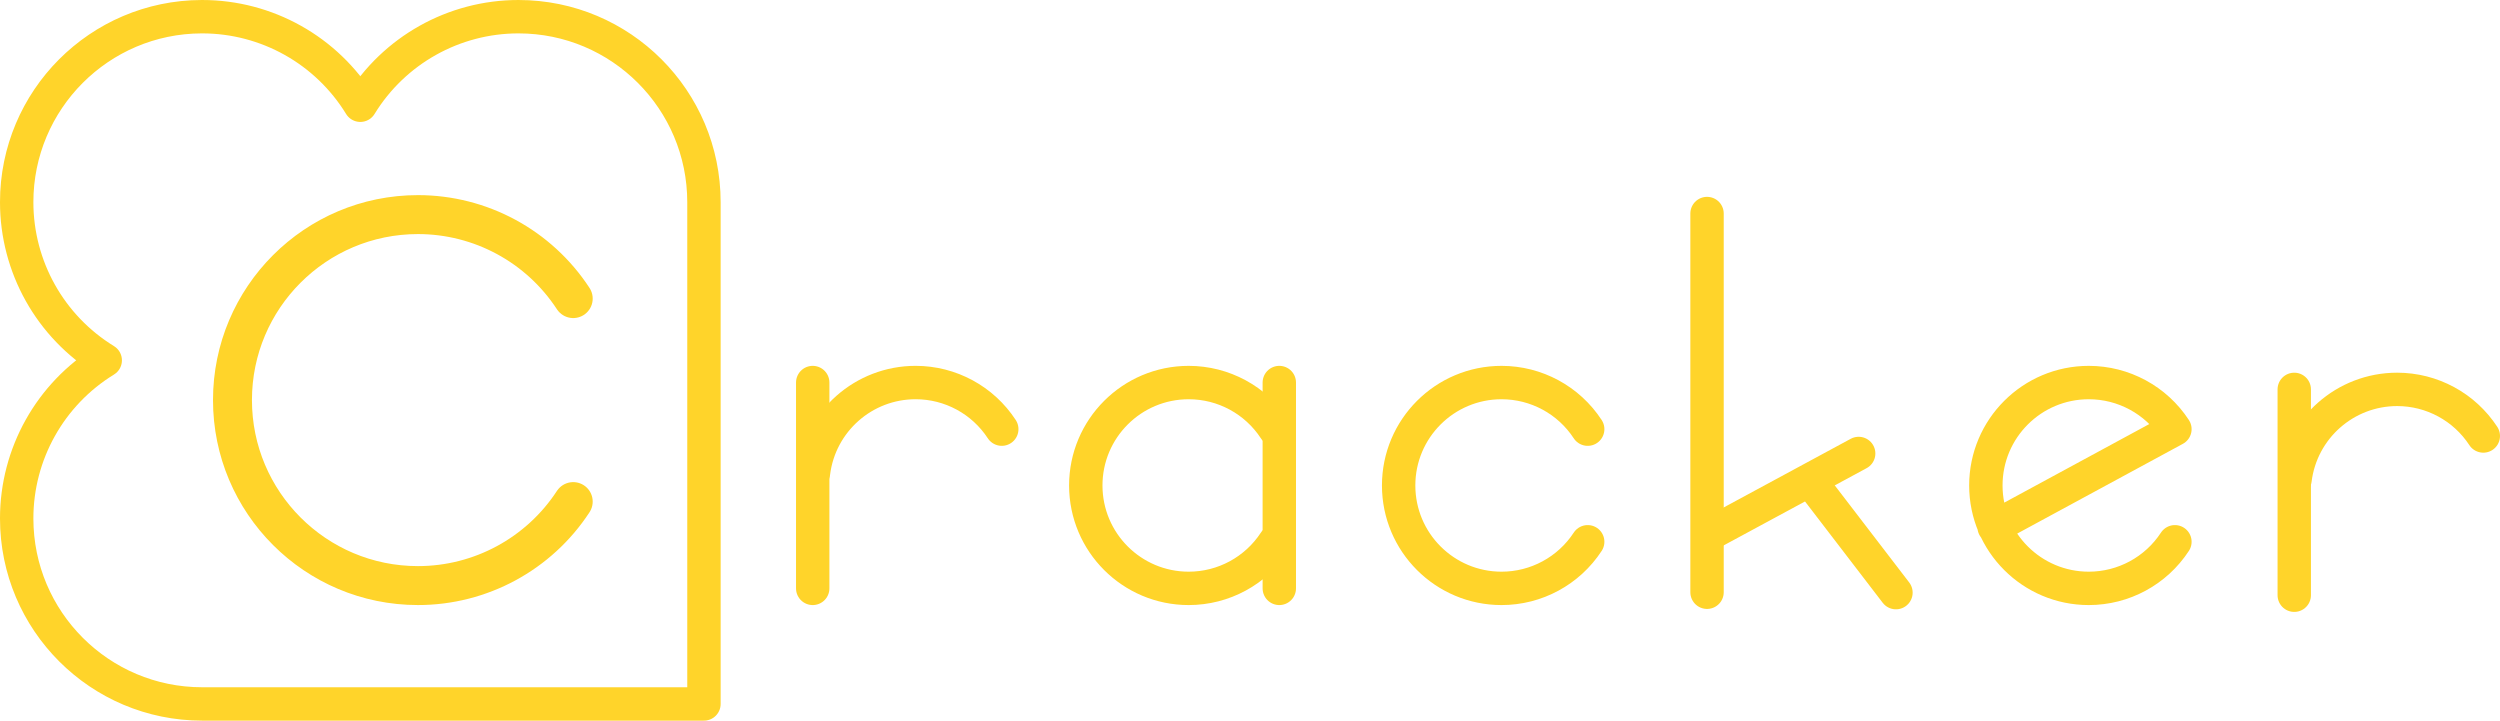
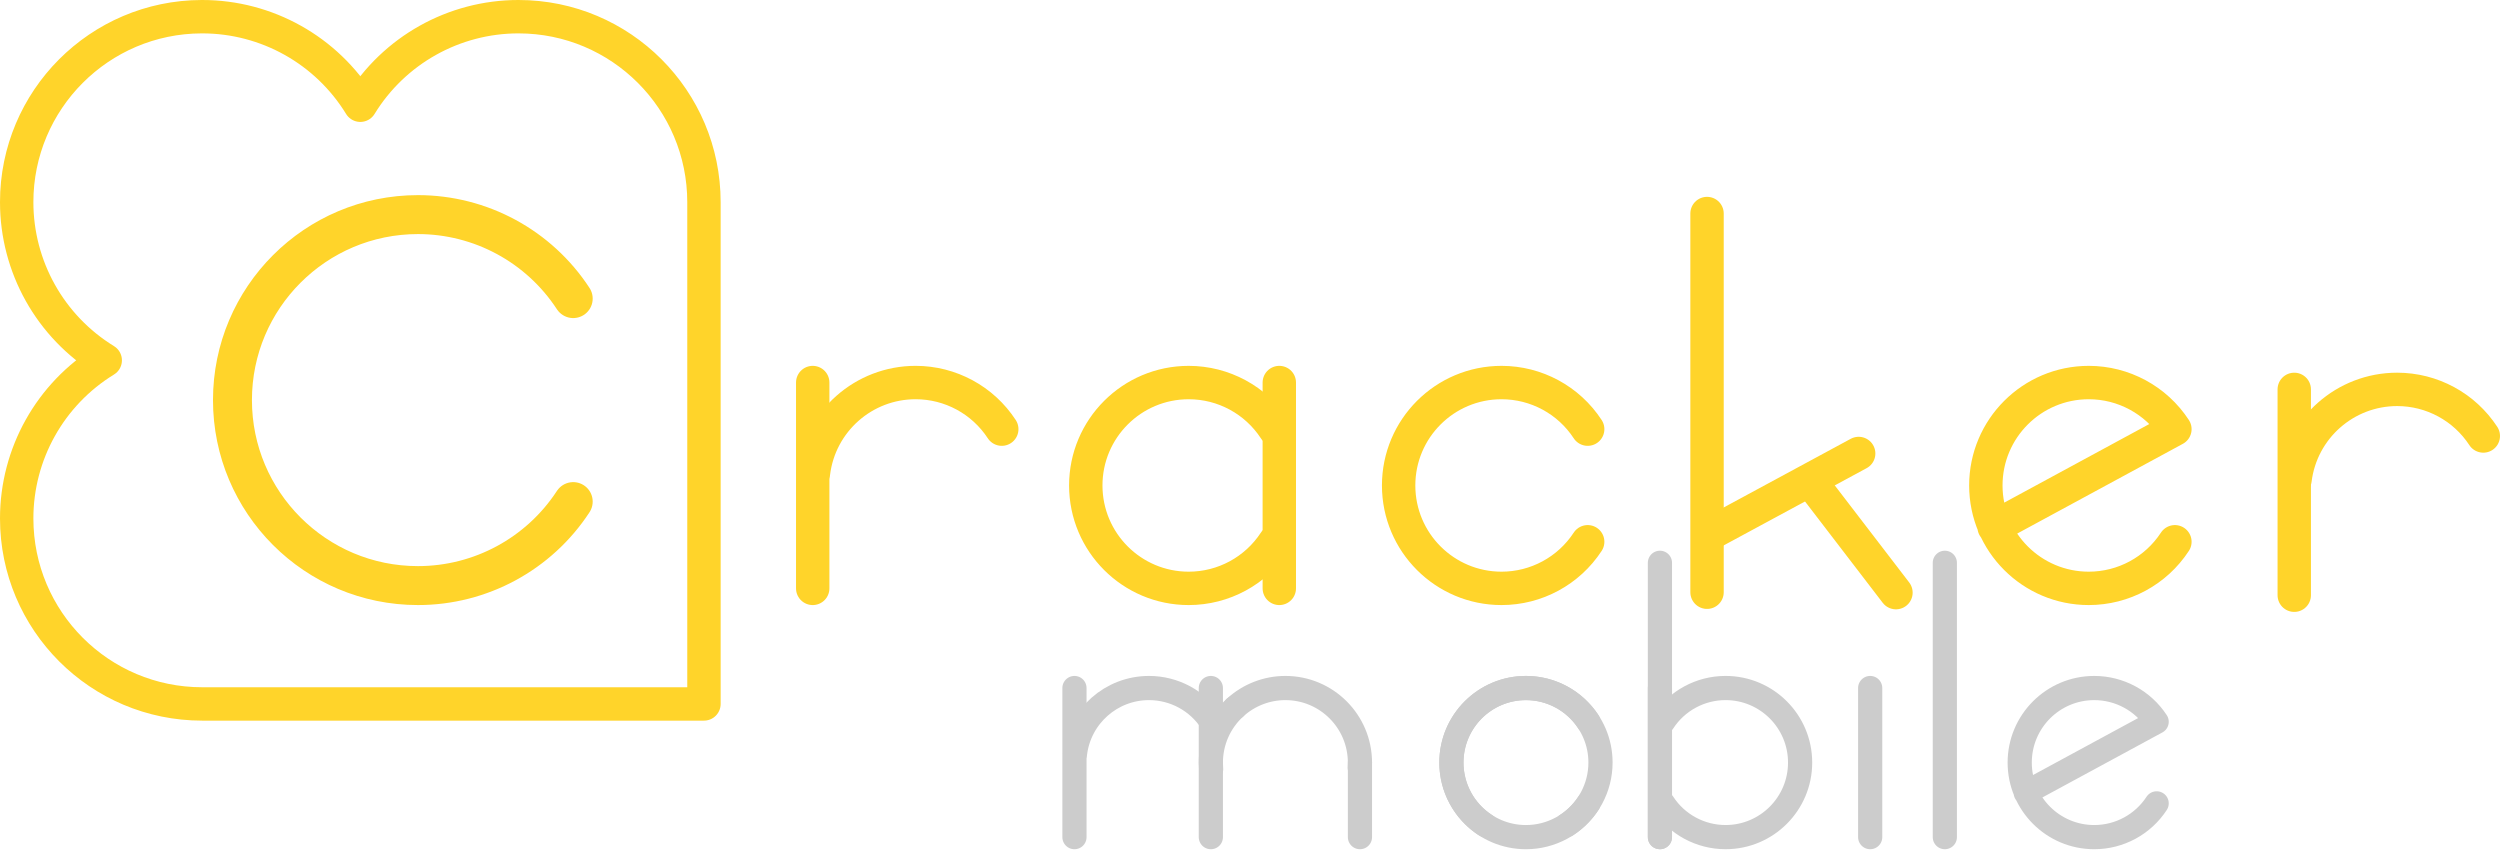
- <svg xmlns="http://www.w3.org/2000/svg" id="svg8" version="1.1" viewBox="0 0 224.658 64.759" height="64.759mm" width="224.658mm">
+ <svg xmlns="http://www.w3.org/2000/svg" width="224.658mm" height="76.314mm" viewBox="0 0 224.658 76.314" version="1.1" id="svg8">
  <defs id="defs2" />
-   <g transform="translate(-168.9032,-138.3322)" id="layer1">
-     <g transform="translate(178.6608,125.1085)" id="g943">
-       <path d="m 8.364,14.724 a 16.669,16.669 0 0 0 -16.622,16.669 16.669,16.669 0 0 0 7.957,14.211 16.669,16.669 0 0 0 -7.957,14.21 16.669,16.669 0 0 0 16.669,16.669 h 0.048 45.043 V 31.392 A 16.669,16.669 0 0 0 36.833,14.724 16.669,16.669 0 0 0 22.622,22.681 16.669,16.669 0 0 0 8.411,14.724 a 16.669,16.669 0 0 0 -0.047,0 z" style="fill:none;stroke:#ffd42a;stroke-width:3;stroke-linecap:round;stroke-linejoin:round;stroke-miterlimit:4;stroke-dasharray:none;stroke-opacity:1" id="rect898-8-2-2-5-5" />
-       <path d="m 41.754,58.298 a 16.669,16.669 0 0 1 -13.952,7.548 16.669,16.669 0 0 1 -16.669,-16.669 16.669,16.669 0 0 1 16.669,-16.669 16.669,16.669 0 0 1 13.952,7.548" style="fill:none;stroke:#ffd42a;stroke-width:3.5;stroke-linecap:round;stroke-linejoin:round;stroke-miterlimit:4;stroke-dasharray:none;stroke-opacity:1" id="path948" />
-       <path id="path948-1" style="fill:none;stroke:#ffd42a;stroke-width:3;stroke-linecap:round;stroke-linejoin:round;stroke-miterlimit:4;stroke-dasharray:none;stroke-opacity:1" d="m 132.918,61.909 a 9.248,9.248 0 0 1 -7.741,4.188 9.248,9.248 0 0 1 -9.248,-9.248 9.248,9.248 0 0 1 9.248,-9.248 9.248,9.248 0 0 1 7.741,4.188" />
-       <path d="m 185.687,61.909 a 9.248,9.248 0 0 1 -7.741,4.188 9.248,9.248 0 0 1 -9.248,-9.248 9.248,9.248 0 0 1 9.248,-9.248 9.248,9.248 0 0 1 7.741,4.188 l -16.246,8.802" style="fill:none;stroke:#ffd42a;stroke-width:3;stroke-linecap:round;stroke-linejoin:round;stroke-miterlimit:4;stroke-dasharray:none;stroke-opacity:1" id="path948-1-8" />
-       <g transform="translate(-3.895622,-94.5451)" id="g1053">
-         <path id="path948-1-88" style="fill:none;stroke:#ffd42a;stroke-width:3;stroke-linecap:round;stroke-linejoin:round;stroke-miterlimit:4;stroke-dasharray:none;stroke-opacity:1" d="m 108.699,156.454 a 9.248,9.248 0 0 1 -7.741,4.188 9.248,9.248 0 0 1 -9.248,-9.248 9.248,9.248 0 0 1 9.248,-9.248 9.248,9.248 0 0 1 7.741,4.188" />
-         <path style="fill:none;stroke:#ffd42a;stroke-width:3;stroke-linecap:round;stroke-linejoin:miter;stroke-miterlimit:4;stroke-dasharray:none;stroke-opacity:1" d="m 109.1,142.145 v 18.497" id="path996" />
+   <g id="layer1" transform="translate(-168.9032,-138.3322)">
+     <path d="m 187.025,139.832 a 16.669,16.669 0 0 0 -16.622,16.669 16.669,16.669 0 0 0 7.957,14.211 16.669,16.669 0 0 0 -7.957,14.21 16.669,16.669 0 0 0 16.669,16.669 h 0.048 45.043 v -45.09 a 16.669,16.669 0 0 0 -16.669,-16.669 16.669,16.669 0 0 0 -14.211,7.957 16.669,16.669 0 0 0 -14.21,-7.957 16.669,16.669 0 0 0 -0.047,0 z" style="fill:none;stroke:#ffd42a;stroke-width:3;stroke-linecap:round;stroke-linejoin:round;stroke-miterlimit:4;stroke-dasharray:none;stroke-opacity:1" id="rect898-8-2-2-5-5" />
+     <path d="m 220.414,183.407 a 16.669,16.669 0 0 1 -13.952,7.548 16.669,16.669 0 0 1 -16.669,-16.669 16.669,16.669 0 0 1 16.669,-16.669 16.669,16.669 0 0 1 13.952,7.548" style="fill:none;stroke:#ffd42a;stroke-width:3.5;stroke-linecap:round;stroke-linejoin:round;stroke-miterlimit:4;stroke-dasharray:none;stroke-opacity:1" id="path948" />
+     <path id="path948-1" style="fill:none;stroke:#ffd42a;stroke-width:3;stroke-linecap:round;stroke-linejoin:round;stroke-miterlimit:4;stroke-dasharray:none;stroke-opacity:1" d="m 311.578,187.017 a 9.248,9.248 0 0 1 -7.741,4.188 9.248,9.248 0 0 1 -9.248,-9.248 9.248,9.248 0 0 1 9.248,-9.248 9.248,9.248 0 0 1 7.741,4.188" />
+     <path d="m 364.347,187.017 a 9.248,9.248 0 0 1 -7.741,4.188 9.248,9.248 0 0 1 -9.248,-9.248 9.248,9.248 0 0 1 9.248,-9.248 9.248,9.248 0 0 1 7.741,4.188 l -16.246,8.802" style="fill:none;stroke:#ffd42a;stroke-width:3;stroke-linecap:round;stroke-linejoin:round;stroke-miterlimit:4;stroke-dasharray:none;stroke-opacity:1" id="path948-1-8" />
+     <g transform="translate(174.7651,30.56337)" id="g1053">
+       <path id="path948-1-88" style="fill:none;stroke:#ffd42a;stroke-width:3;stroke-linecap:round;stroke-linejoin:round;stroke-miterlimit:4;stroke-dasharray:none;stroke-opacity:1" d="m 108.699,156.454 a 9.248,9.248 0 0 1 -7.741,4.188 9.248,9.248 0 0 1 -9.248,-9.248 9.248,9.248 0 0 1 9.248,-9.248 9.248,9.248 0 0 1 7.741,4.188" />
+       <path style="fill:none;stroke:#ffd42a;stroke-width:3;stroke-linecap:round;stroke-linejoin:miter;stroke-miterlimit:4;stroke-dasharray:none;stroke-opacity:1" d="m 109.1,142.145 v 18.497" id="path996" />
+     </g>
+     <g transform="translate(168.7622,-5.39944)" id="g1049">
+       <path id="path948-1-88-2" style="fill:none;stroke:#ffd42a;stroke-width:11.339;stroke-linecap:round;stroke-linejoin:round;stroke-miterlimit:4;stroke-dasharray:none;stroke-opacity:1" d="m 276.831,703.799 a 34.954,34.954 0 0 1 34.686,-30.636 34.954,34.954 0 0 1 29.258,15.829" transform="scale(0.2645833)" />
+       <path id="path996-8" d="m 73.174,178.108 v 18.497" style="fill:none;stroke:#ffd42a;stroke-width:3;stroke-linecap:round;stroke-linejoin:miter;stroke-miterlimit:4;stroke-dasharray:none;stroke-opacity:1" />
+     </g>
+     <g id="g1049-4" transform="translate(301.8978,-4.78452)">
+       <path transform="scale(0.2645833)" d="m 276.831,703.799 a 34.954,34.954 0 0 1 34.686,-30.636 34.954,34.954 0 0 1 29.258,15.829" style="fill:none;stroke:#ffd42a;stroke-width:11.339;stroke-linecap:round;stroke-linejoin:round;stroke-miterlimit:4;stroke-dasharray:none;stroke-opacity:1" id="path948-1-88-2-2" />
+       <path style="fill:none;stroke:#ffd42a;stroke-width:3;stroke-linecap:round;stroke-linejoin:miter;stroke-miterlimit:4;stroke-dasharray:none;stroke-opacity:1" d="m 73.174,178.108 v 18.497" id="path996-8-4" />
+     </g>
+     <path id="path1139" d="m 323.047,186.046 12.883,-6.962" style="fill:none;stroke:#ffd42a;stroke-width:3;stroke-linecap:round;stroke-linejoin:miter;stroke-miterlimit:4;stroke-dasharray:none;stroke-opacity:1" />
+     <path id="path1143" d="m 339.28,191.588 -7.58,-9.885" style="fill:none;stroke:#ffd42a;stroke-width:3;stroke-linecap:round;stroke-linejoin:miter;stroke-miterlimit:4;stroke-dasharray:none;stroke-opacity:1" />
+     <path style="fill:none;stroke:#ffd42a;stroke-width:3;stroke-linecap:round;stroke-linejoin:miter;stroke-miterlimit:4;stroke-dasharray:none;stroke-opacity:1" d="m 322.303,157.521 v 34.031" id="path996-9-8-8" />
+     <g transform="matrix(0.7244124,0,0,0.7244124,92.6254,33.07484)" id="g1195">
+       <path d="m 372.829,244.958 a 9.248,9.248 0 0 1 -7.741,4.188 9.248,9.248 0 0 1 -9.248,-9.248 9.248,9.248 0 0 1 9.248,-9.248 9.248,9.248 0 0 1 7.741,4.188 l -16.246,8.802" style="fill:none;stroke:#cccccc;stroke-width:3;stroke-linecap:round;stroke-linejoin:round;stroke-miterlimit:4;stroke-dasharray:none;stroke-opacity:1" id="path948-1-8-1" />
+       <path style="fill:none;stroke:#cccccc;stroke-width:3;stroke-linecap:round;stroke-linejoin:miter;stroke-miterlimit:4;stroke-dasharray:none;stroke-opacity:1" d="m 337.292,230.649 v 18.497" id="path996-4-9" />
+       <g id="g1168" transform="translate(18.89881,1.560777)" style="stroke:#cccccc">
+         <g id="g1049-6" transform="translate(146.5095,50.98093)" style="stroke:#cccccc">
+           <path transform="scale(0.2645833)" d="m 276.831,703.799 a 34.954,34.954 0 0 1 34.686,-30.636 34.954,34.954 0 0 1 29.258,15.829" style="fill:none;stroke:#cccccc;stroke-width:11.339;stroke-linecap:round;stroke-linejoin:round;stroke-miterlimit:4;stroke-dasharray:none;stroke-opacity:1" id="path948-1-88-2-5" />
+           <path style="fill:none;stroke:#cccccc;stroke-width:3;stroke-linecap:round;stroke-linejoin:miter;stroke-miterlimit:4;stroke-dasharray:none;stroke-opacity:1" d="m 73.174,178.108 v 18.497" id="path996-8-9" />
+         </g>
+         <path style="fill:none;stroke:#cccccc;stroke-width:3;stroke-linecap:round;stroke-linejoin:miter;stroke-miterlimit:4;stroke-dasharray:none;stroke-opacity:1" d="m 236.602,229.089 v 18.497" id="path996-8-9-3" />
+         <path transform="matrix(0.2645833,0,0,0.2645833,168.9032,138.3322)" d="m 267.208,352.2 a 34.954,34.954 0 0 1 23.615,-9.184 34.954,34.954 0 0 1 34.954,34.954 34.954,34.954 0 0 1 -0.082,2.39" style="fill:none;stroke:#cccccc;stroke-width:11.339;stroke-linecap:round;stroke-linejoin:round;stroke-miterlimit:4;stroke-dasharray:none;stroke-opacity:1" id="path1030" />
+         <path transform="matrix(0.2645833,0,0,0.2645833,168.9032,138.3322)" d="m 256.003,381.02 a 34.954,34.954 0 0 1 -0.133,-3.05 34.954,34.954 0 0 1 11.339,-25.77" style="fill:none;stroke:#cccccc;stroke-width:11.339;stroke-linecap:round;stroke-linejoin:round;stroke-miterlimit:4;stroke-dasharray:none;stroke-opacity:1" id="path1012" />
+         <path transform="matrix(0.2645833,0,0,0.2645833,168.9032,138.3322)" d="m 325.778,377.971 -10e-6,34.953" style="fill:none;stroke:#cccccc;stroke-width:11.339;stroke-linecap:round;stroke-linejoin:miter;stroke-miterlimit:4;stroke-dasharray:none;stroke-opacity:1" id="path996-4-9-7" />
      </g>
-       <g transform="translate(-9.898528,-130.5079)" id="g1049">
-         <path id="path948-1-88-2" style="fill:none;stroke:#ffd42a;stroke-width:11.339;stroke-linecap:round;stroke-linejoin:round;stroke-miterlimit:4;stroke-dasharray:none;stroke-opacity:1" d="m 276.831,703.799 a 34.954,34.954 0 0 1 34.686,-30.636 34.954,34.954 0 0 1 29.258,15.829" transform="scale(0.2645833)" />
-         <path id="path996-8" d="m 73.174,178.108 v 18.497" style="fill:none;stroke:#ffd42a;stroke-width:3;stroke-linecap:round;stroke-linejoin:miter;stroke-miterlimit:4;stroke-dasharray:none;stroke-opacity:1" />
+       <g id="g1108" transform="translate(-22.11161,-3.18055)" style="stroke:#cccccc">
+         <path id="path948-1-4-2" style="fill:none;stroke:#cccccc;stroke-width:3;stroke-linecap:round;stroke-linejoin:round;stroke-miterlimit:4;stroke-dasharray:none;stroke-opacity:1" d="m 324.443,248.139 a 9.248,9.248 0 0 1 -7.741,4.188 9.248,9.248 0 0 1 -9.248,-9.248 9.248,9.248 0 0 1 9.248,-9.248 9.248,9.248 0 0 1 7.741,4.188" />
+         <path d="m 311.641,250.819 a 9.248,9.248 0 0 1 -4.188,-7.741 9.248,9.248 0 0 1 9.248,-9.248 9.248,9.248 0 0 1 9.248,9.248 9.248,9.248 0 0 1 -4.188,7.741" style="fill:none;stroke:#cccccc;stroke-width:3;stroke-linecap:round;stroke-linejoin:round;stroke-miterlimit:4;stroke-dasharray:none;stroke-opacity:1" id="path948-1-4-2-4" />
      </g>
-       <g id="g1049-4" transform="translate(123.237,-129.893)">
-         <path transform="scale(0.2645833)" d="m 276.831,703.799 a 34.954,34.954 0 0 1 34.686,-30.636 34.954,34.954 0 0 1 29.258,15.829" style="fill:none;stroke:#ffd42a;stroke-width:11.339;stroke-linecap:round;stroke-linejoin:round;stroke-miterlimit:4;stroke-dasharray:none;stroke-opacity:1" id="path948-1-88-2-2" />
-         <path style="fill:none;stroke:#ffd42a;stroke-width:3;stroke-linecap:round;stroke-linejoin:miter;stroke-miterlimit:4;stroke-dasharray:none;stroke-opacity:1" d="m 73.174,178.108 v 18.497" id="path996-8-4" />
+       <g id="g1174" transform="translate(39.87649,-70.79167)" style="stroke:#cccccc">
+         <g transform="rotate(180,190.2165,231.0412)" id="g1053-3-4" style="stroke:#cccccc">
+           <path id="path948-1-88-5-85" style="fill:none;stroke:#cccccc;stroke-width:3;stroke-linecap:round;stroke-linejoin:round;stroke-miterlimit:4;stroke-dasharray:none;stroke-opacity:1" d="m 108.699,156.454 a 9.248,9.248 0 0 1 -7.741,4.188 9.248,9.248 0 0 1 -9.248,-9.248 9.248,9.248 0 0 1 9.248,-9.248 9.248,9.248 0 0 1 7.741,4.188" />
+           <path style="fill:none;stroke:#cccccc;stroke-width:3;stroke-linecap:round;stroke-linejoin:miter;stroke-miterlimit:4;stroke-dasharray:none;stroke-opacity:1" d="m 109.1,142.145 v 18.497" id="path996-4-8" />
+         </g>
+         <path style="fill:none;stroke:#cccccc;stroke-width:3;stroke-linecap:round;stroke-linejoin:miter;stroke-miterlimit:4;stroke-dasharray:none;stroke-opacity:1" d="m 271.333,285.906 v 34.031" id="path996-9-8-8-7-8" />
      </g>
-       <path id="path1139" d="m 144.386,60.937 12.883,-6.962" style="fill:none;stroke:#ffd42a;stroke-width:3;stroke-linecap:round;stroke-linejoin:miter;stroke-miterlimit:4;stroke-dasharray:none;stroke-opacity:1" />
-       <path id="path1143" d="m 160.619,66.479 -7.58,-9.885" style="fill:none;stroke:#ffd42a;stroke-width:3;stroke-linecap:round;stroke-linejoin:miter;stroke-miterlimit:4;stroke-dasharray:none;stroke-opacity:1" />
-       <path style="fill:none;stroke:#ffd42a;stroke-width:3;stroke-linecap:round;stroke-linejoin:miter;stroke-miterlimit:4;stroke-dasharray:none;stroke-opacity:1" d="M 143.642,32.413 V 66.444" id="path996-9-8-8" />
+       <path id="path996-9-8-8-7-2" d="m 346.552,215.115 v 34.031" style="fill:none;stroke:#cccccc;stroke-width:3;stroke-linecap:round;stroke-linejoin:miter;stroke-miterlimit:4;stroke-dasharray:none;stroke-opacity:1" />
    </g>
  </g>
</svg>
